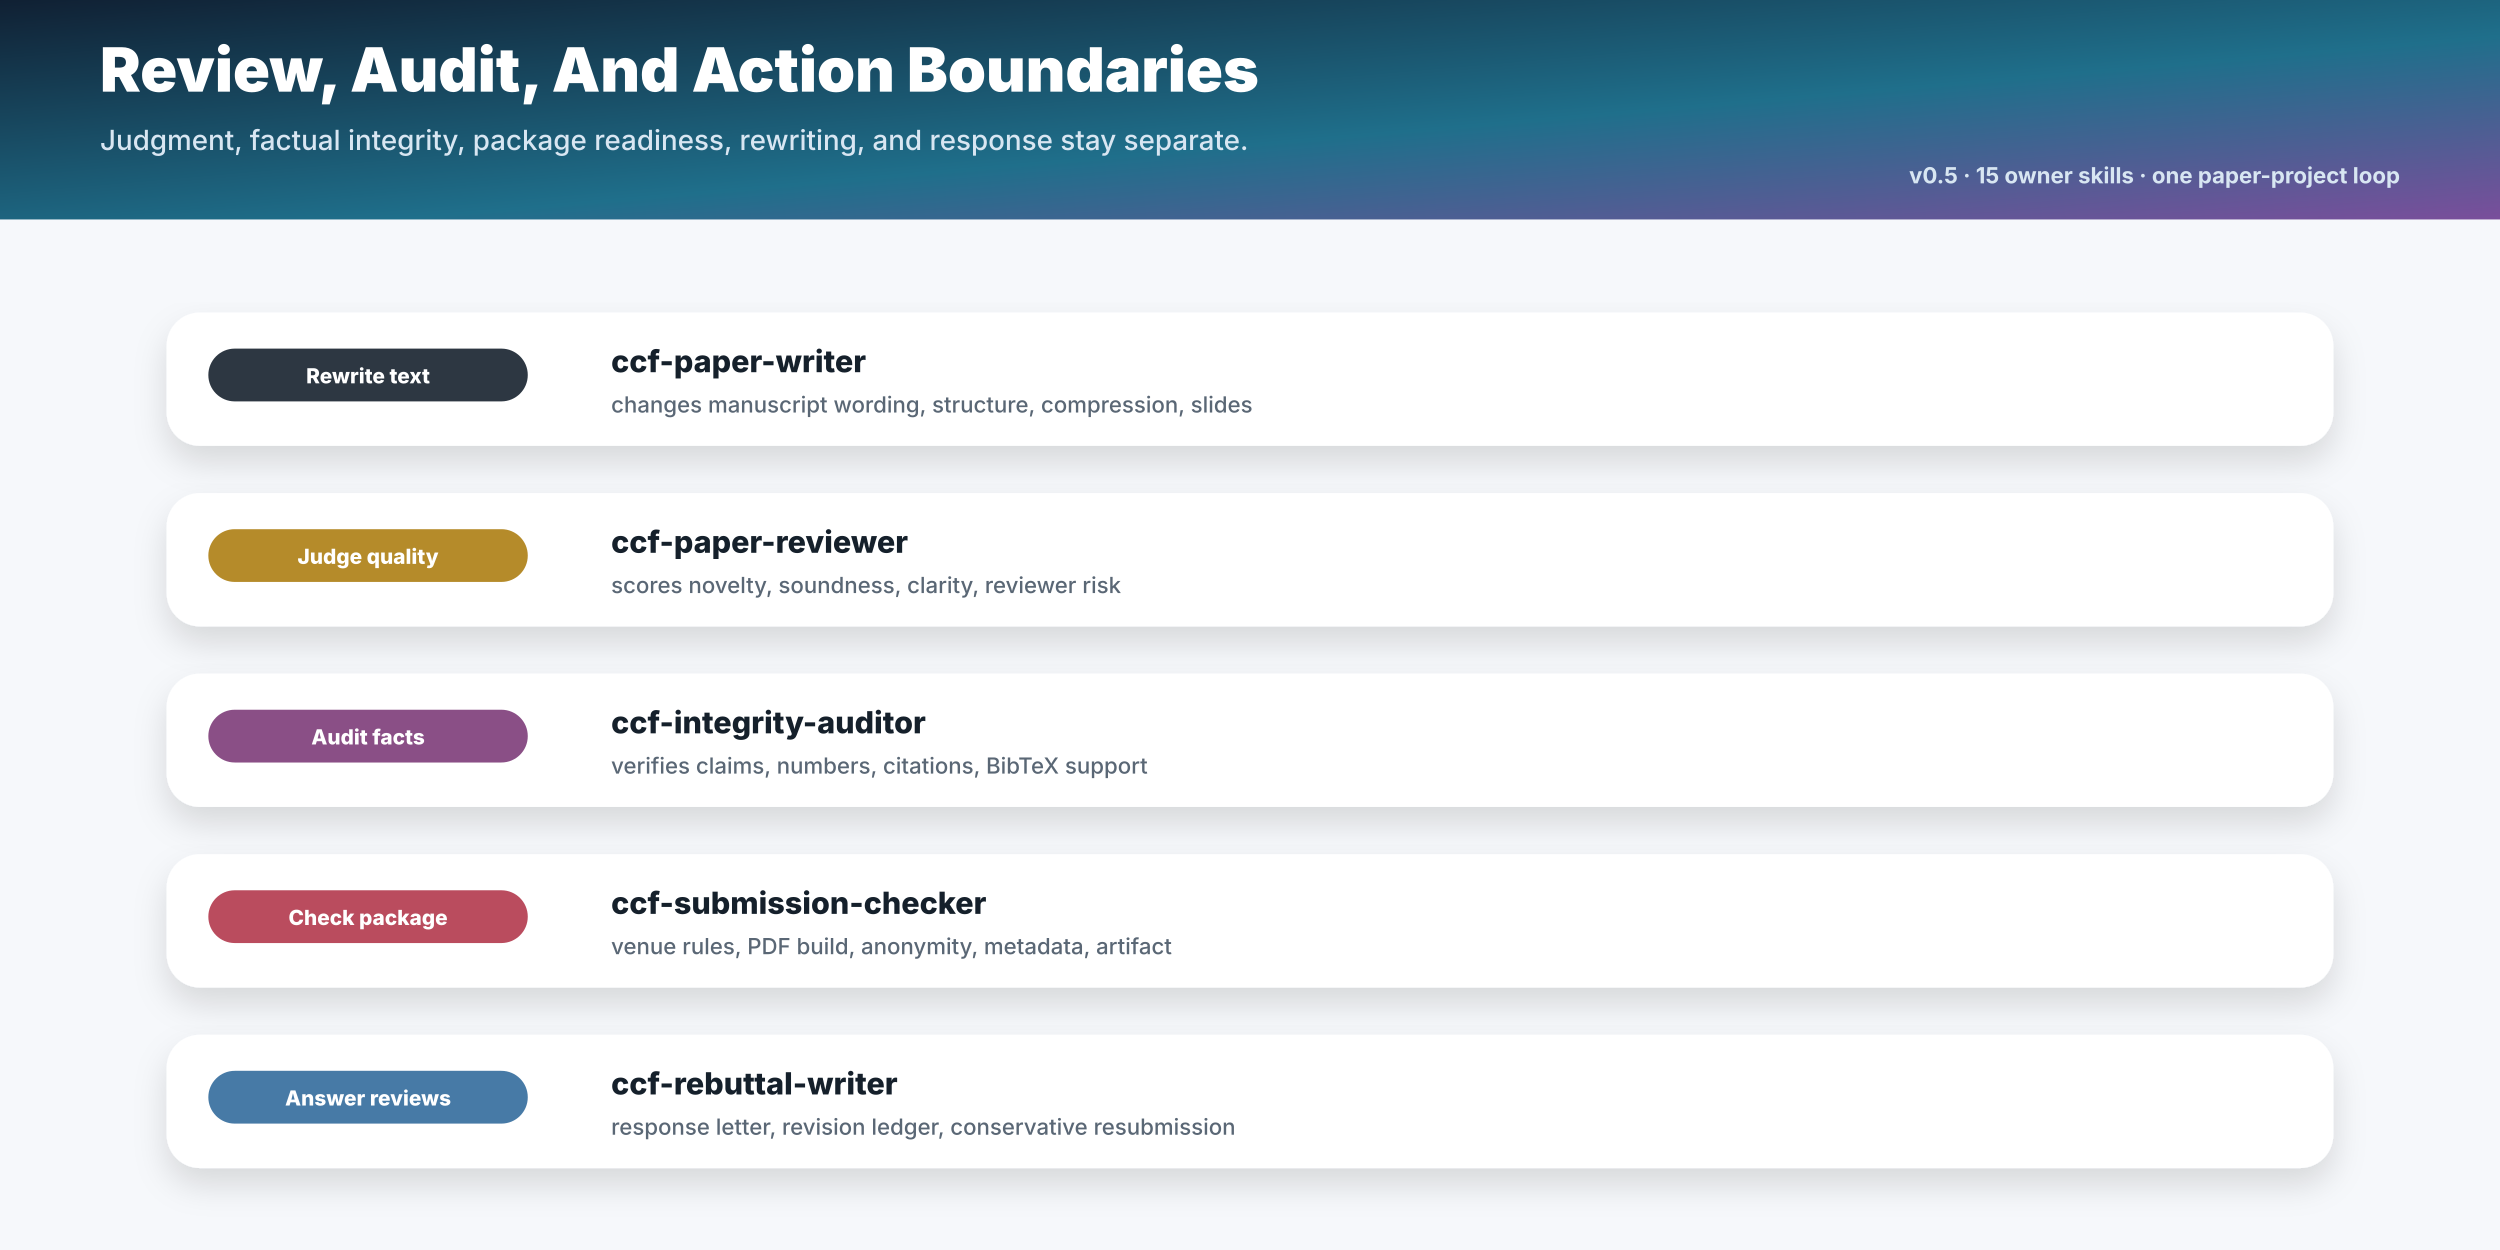
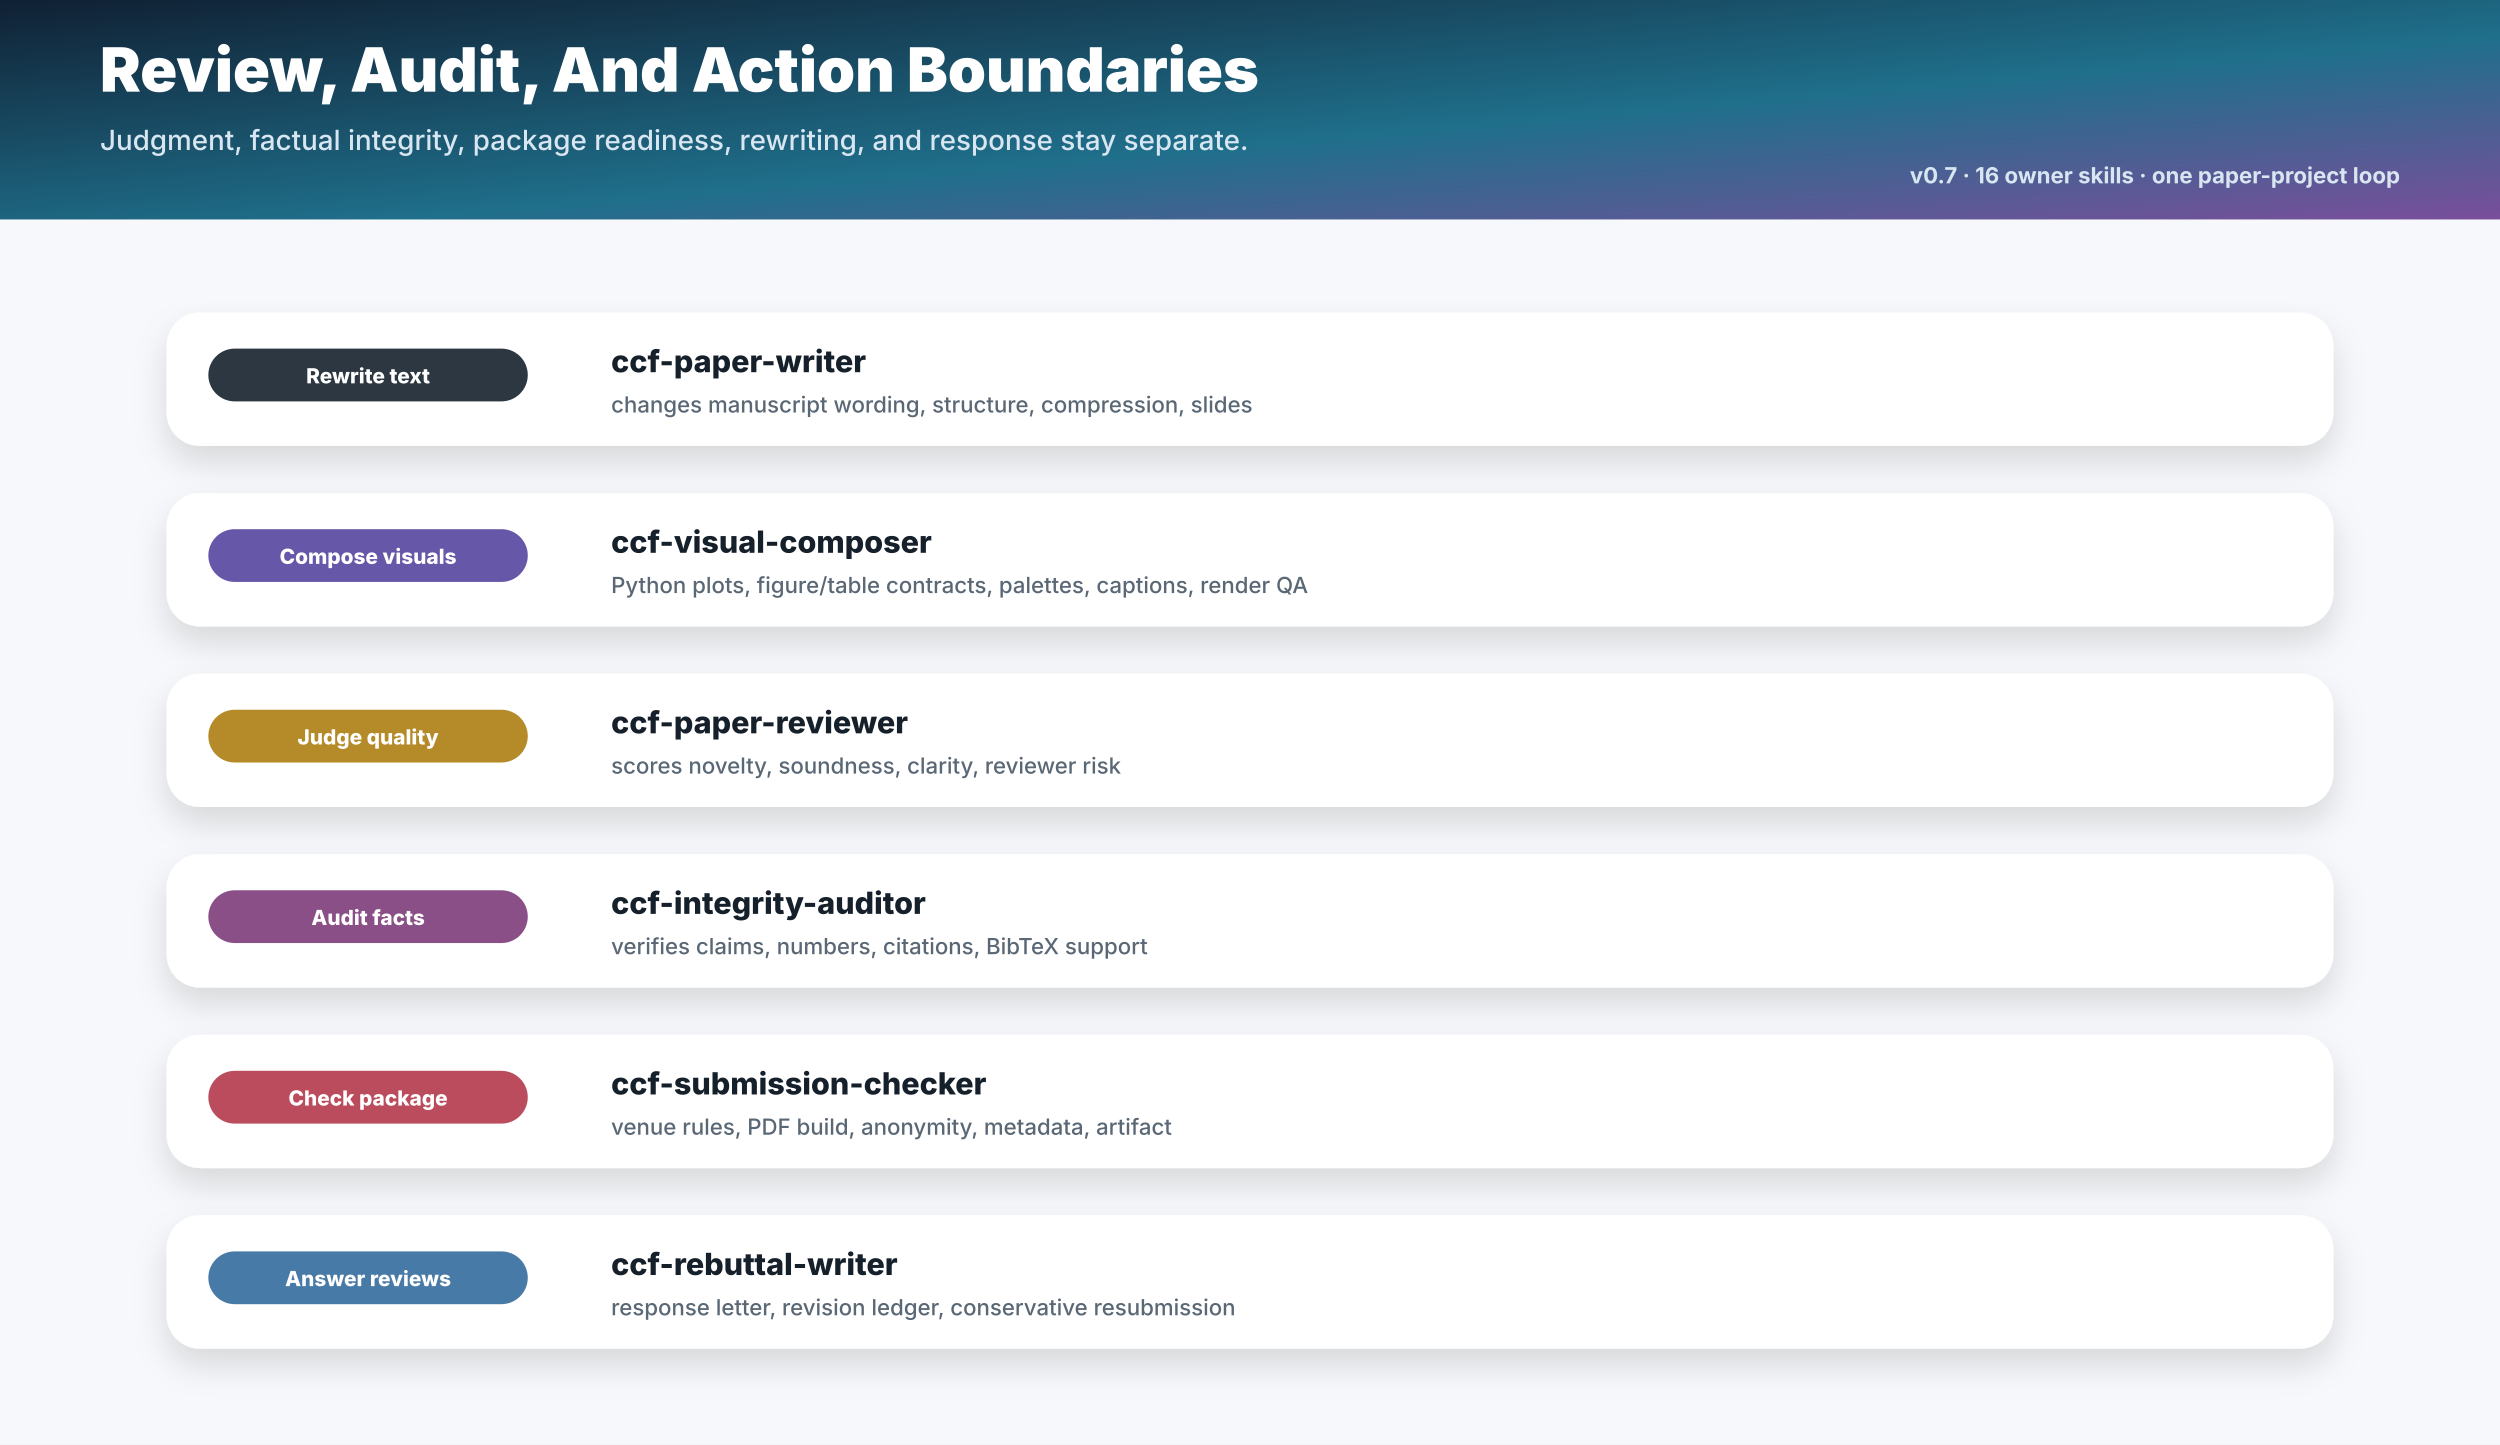
- <svg xmlns="http://www.w3.org/2000/svg" width="1800" height="900" viewBox="0 0 1800 900">
+ <svg xmlns="http://www.w3.org/2000/svg" width="1800" height="1040" viewBox="0 0 1800 1040">
  <defs>
    <linearGradient id="header" x1="0" y1="0" x2="1" y2="1">
      <stop offset="0" stop-color="#102033" />
      <stop offset="0.58" stop-color="#1F6F8B" />
      <stop offset="1" stop-color="#7A4E9B" />
    </linearGradient>
    <filter id="shadow" x="-20%" y="-20%" width="140%" height="160%">
      <feDropShadow dx="0" dy="12" stdDeviation="12" flood-color="#0B1826" flood-opacity="0.13" />
    </filter>
    <marker id="arrow" markerWidth="13" markerHeight="13" refX="11" refY="6.5" orient="auto">
      <path d="M2,2 L11,6.5 L2,11 Z" fill="#7B8794" />
    </marker>
  </defs>
  <style>text{font-family:Inter, Segoe UI, Arial, sans-serif;dominant-baseline:auto} .mono{font-family:Consolas,Menlo,monospace}</style>
-   <rect x="0" y="0" width="1800" height="900" rx="0" fill="#F6F8FB" stroke="none" stroke-width="2" />
+   <rect x="0" y="0" width="1800" height="1040" rx="0" fill="#F6F8FB" stroke="none" stroke-width="2" />
  <rect x="0" y="0" width="1800" height="158" rx="0" fill="url(#header)" stroke="none" stroke-width="2" />
  <text x="72" y="66" font-size="44" font-weight="850" fill="#FFFFFF" text-anchor="start">Review, Audit, And Action Boundaries</text>
  <text x="72" y="108" font-size="20" font-weight="500" fill="#D8E6F2" text-anchor="start">Judgment, factual integrity, package readiness, rewriting, and response stay separate.</text>
-   <text x="1728" y="132" font-size="16" font-weight="650" fill="#D8E6F2" text-anchor="end">v0.5 · 15 owner skills · one paper-project loop</text>
+   <text x="1728" y="132" font-size="16" font-weight="650" fill="#D8E6F2" text-anchor="end">v0.7 · 16 owner skills · one paper-project loop</text>
  <rect x="120" y="225" width="1560" height="96" rx="24" fill="#FFFFFF" stroke="none" stroke-width="2" filter="url(#shadow)" />
  <rect x="150" y="251" width="230" height="38" rx="19" fill="#2D3742" stroke="none" stroke-width="2" />
  <text x="265" y="276" font-size="15" font-weight="760" fill="#FFFFFF" text-anchor="middle">Rewrite text</text>
  <text x="440" y="268" font-size="22" font-weight="840" fill="#15202B" text-anchor="start">ccf-paper-writer</text>
  <text x="440" y="297" font-size="16" font-weight="520" fill="#5A6775" text-anchor="start">changes manuscript wording, structure, compression, slides</text>
  <rect x="120" y="355" width="1560" height="96" rx="24" fill="#FFFFFF" stroke="none" stroke-width="2" filter="url(#shadow)" />
-   <rect x="150" y="381" width="230" height="38" rx="19" fill="#B58B2A" stroke="none" stroke-width="2" />
-   <text x="265" y="406" font-size="15" font-weight="760" fill="#FFFFFF" text-anchor="middle">Judge quality</text>
-   <text x="440" y="398" font-size="22" font-weight="840" fill="#15202B" text-anchor="start">ccf-paper-reviewer</text>
-   <text x="440" y="427" font-size="16" font-weight="520" fill="#5A6775" text-anchor="start">scores novelty, soundness, clarity, reviewer risk</text>
+   <rect x="150" y="381" width="230" height="38" rx="19" fill="#6657A8" stroke="none" stroke-width="2" />
+   <text x="265" y="406" font-size="15" font-weight="760" fill="#FFFFFF" text-anchor="middle">Compose visuals</text>
+   <text x="440" y="398" font-size="22" font-weight="840" fill="#15202B" text-anchor="start">ccf-visual-composer</text>
+   <text x="440" y="427" font-size="16" font-weight="520" fill="#5A6775" text-anchor="start">Python plots, figure/table contracts, palettes, captions, render QA</text>
  <rect x="120" y="485" width="1560" height="96" rx="24" fill="#FFFFFF" stroke="none" stroke-width="2" filter="url(#shadow)" />
-   <rect x="150" y="511" width="230" height="38" rx="19" fill="#8A4F86" stroke="none" stroke-width="2" />
-   <text x="265" y="536" font-size="15" font-weight="760" fill="#FFFFFF" text-anchor="middle">Audit facts</text>
-   <text x="440" y="528" font-size="22" font-weight="840" fill="#15202B" text-anchor="start">ccf-integrity-auditor</text>
-   <text x="440" y="557" font-size="16" font-weight="520" fill="#5A6775" text-anchor="start">verifies claims, numbers, citations, BibTeX support</text>
+   <rect x="150" y="511" width="230" height="38" rx="19" fill="#B58B2A" stroke="none" stroke-width="2" />
+   <text x="265" y="536" font-size="15" font-weight="760" fill="#FFFFFF" text-anchor="middle">Judge quality</text>
+   <text x="440" y="528" font-size="22" font-weight="840" fill="#15202B" text-anchor="start">ccf-paper-reviewer</text>
+   <text x="440" y="557" font-size="16" font-weight="520" fill="#5A6775" text-anchor="start">scores novelty, soundness, clarity, reviewer risk</text>
  <rect x="120" y="615" width="1560" height="96" rx="24" fill="#FFFFFF" stroke="none" stroke-width="2" filter="url(#shadow)" />
-   <rect x="150" y="641" width="230" height="38" rx="19" fill="#BA4C5E" stroke="none" stroke-width="2" />
-   <text x="265" y="666" font-size="15" font-weight="760" fill="#FFFFFF" text-anchor="middle">Check package</text>
-   <text x="440" y="658" font-size="22" font-weight="840" fill="#15202B" text-anchor="start">ccf-submission-checker</text>
-   <text x="440" y="687" font-size="16" font-weight="520" fill="#5A6775" text-anchor="start">venue rules, PDF build, anonymity, metadata, artifact</text>
+   <rect x="150" y="641" width="230" height="38" rx="19" fill="#8A4F86" stroke="none" stroke-width="2" />
+   <text x="265" y="666" font-size="15" font-weight="760" fill="#FFFFFF" text-anchor="middle">Audit facts</text>
+   <text x="440" y="658" font-size="22" font-weight="840" fill="#15202B" text-anchor="start">ccf-integrity-auditor</text>
+   <text x="440" y="687" font-size="16" font-weight="520" fill="#5A6775" text-anchor="start">verifies claims, numbers, citations, BibTeX support</text>
  <rect x="120" y="745" width="1560" height="96" rx="24" fill="#FFFFFF" stroke="none" stroke-width="2" filter="url(#shadow)" />
-   <rect x="150" y="771" width="230" height="38" rx="19" fill="#477AA6" stroke="none" stroke-width="2" />
-   <text x="265" y="796" font-size="15" font-weight="760" fill="#FFFFFF" text-anchor="middle">Answer reviews</text>
-   <text x="440" y="788" font-size="22" font-weight="840" fill="#15202B" text-anchor="start">ccf-rebuttal-writer</text>
-   <text x="440" y="817" font-size="16" font-weight="520" fill="#5A6775" text-anchor="start">response letter, revision ledger, conservative resubmission</text>
+   <rect x="150" y="771" width="230" height="38" rx="19" fill="#BA4C5E" stroke="none" stroke-width="2" />
+   <text x="265" y="796" font-size="15" font-weight="760" fill="#FFFFFF" text-anchor="middle">Check package</text>
+   <text x="440" y="788" font-size="22" font-weight="840" fill="#15202B" text-anchor="start">ccf-submission-checker</text>
+   <text x="440" y="817" font-size="16" font-weight="520" fill="#5A6775" text-anchor="start">venue rules, PDF build, anonymity, metadata, artifact</text>
+   <rect x="120" y="875" width="1560" height="96" rx="24" fill="#FFFFFF" stroke="none" stroke-width="2" filter="url(#shadow)" />
+   <rect x="150" y="901" width="230" height="38" rx="19" fill="#477AA6" stroke="none" stroke-width="2" />
+   <text x="265" y="926" font-size="15" font-weight="760" fill="#FFFFFF" text-anchor="middle">Answer reviews</text>
+   <text x="440" y="918" font-size="22" font-weight="840" fill="#15202B" text-anchor="start">ccf-rebuttal-writer</text>
+   <text x="440" y="947" font-size="16" font-weight="520" fill="#5A6775" text-anchor="start">response letter, revision ledger, conservative resubmission</text>
</svg>
